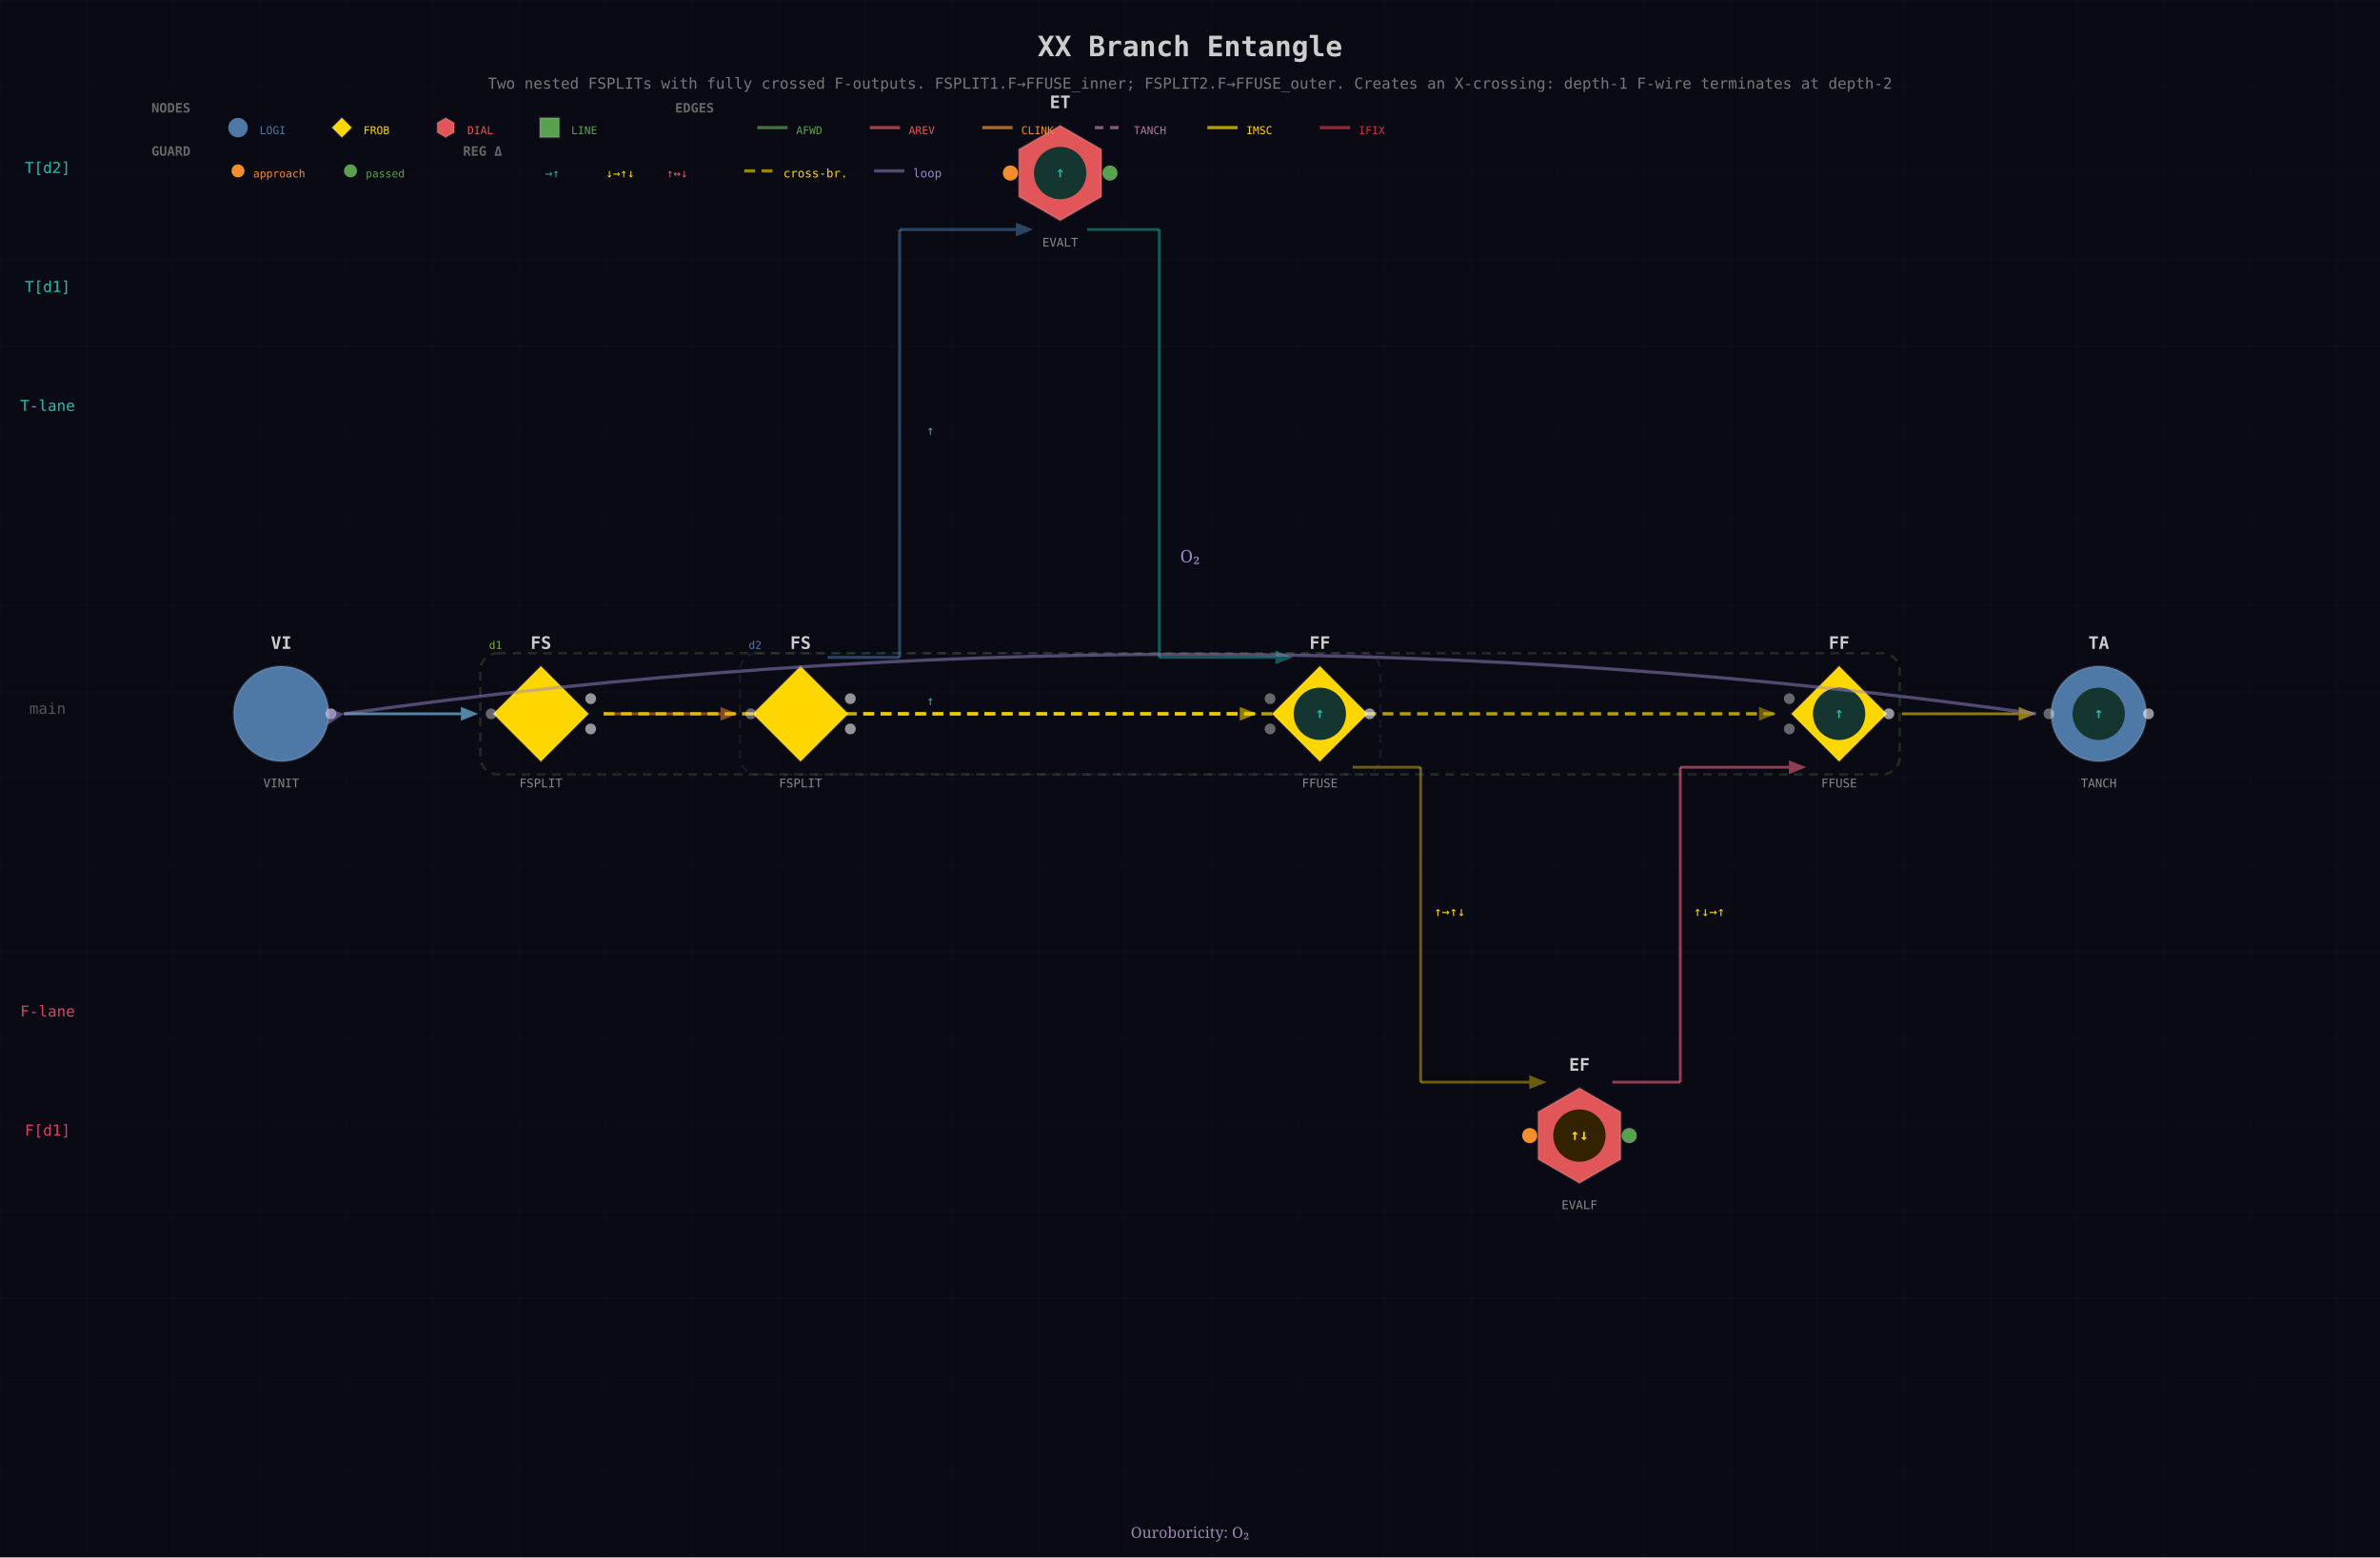
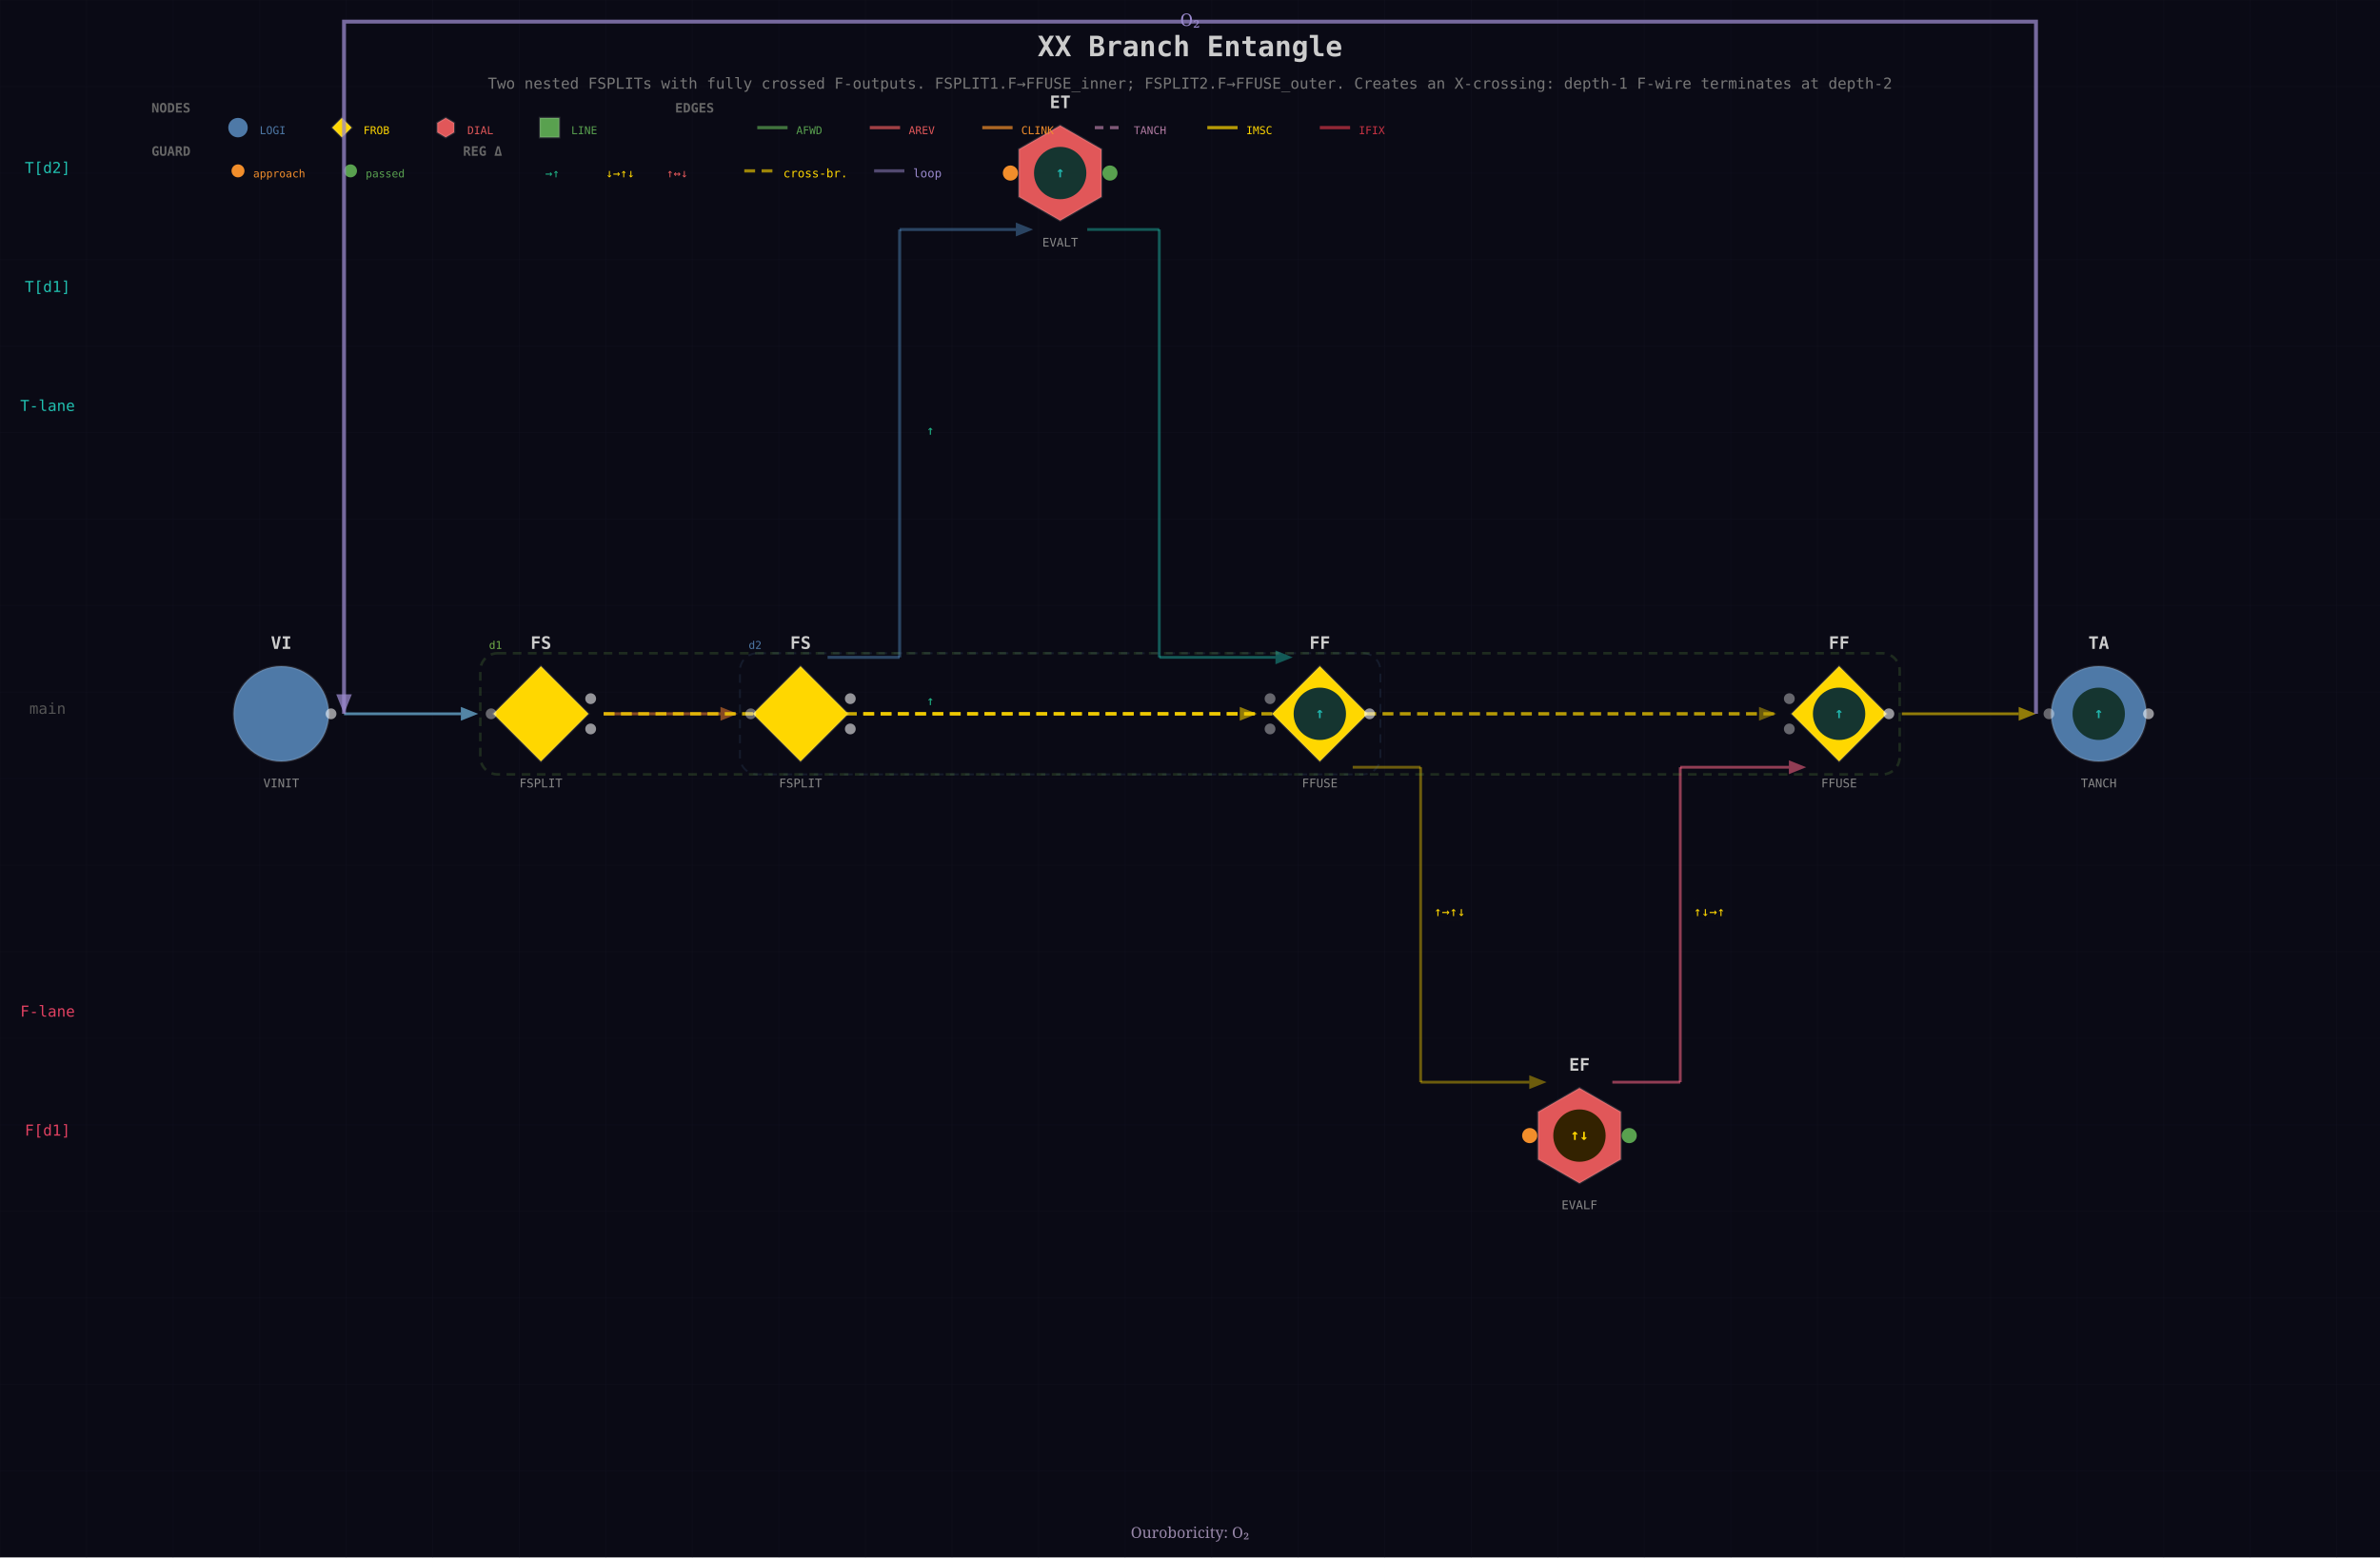
<svg xmlns="http://www.w3.org/2000/svg" viewBox="0 0 1100 720">
  <rect width="1100" height="720" fill="#0a0a15" />
  <line x1="0.0" y1="0.0" x2="0.0" y2="720.0" stroke="#151525" stroke-width="0.4" opacity="0.25" />
  <line x1="40.0" y1="0.0" x2="40.0" y2="720.0" stroke="#151525" stroke-width="0.4" opacity="0.25" />
  <line x1="80.0" y1="0.0" x2="80.0" y2="720.0" stroke="#151525" stroke-width="0.4" opacity="0.25" />
  <line x1="120.0" y1="0.0" x2="120.0" y2="720.0" stroke="#151525" stroke-width="0.4" opacity="0.25" />
  <line x1="160.0" y1="0.0" x2="160.0" y2="720.0" stroke="#151525" stroke-width="0.4" opacity="0.25" />
  <line x1="200.0" y1="0.0" x2="200.0" y2="720.0" stroke="#151525" stroke-width="0.4" opacity="0.25" />
  <line x1="240.0" y1="0.0" x2="240.0" y2="720.0" stroke="#151525" stroke-width="0.4" opacity="0.25" />
  <line x1="280.0" y1="0.0" x2="280.0" y2="720.0" stroke="#151525" stroke-width="0.4" opacity="0.25" />
  <line x1="320.0" y1="0.0" x2="320.0" y2="720.0" stroke="#151525" stroke-width="0.4" opacity="0.25" />
  <line x1="360.0" y1="0.0" x2="360.0" y2="720.0" stroke="#151525" stroke-width="0.4" opacity="0.25" />
  <line x1="400.0" y1="0.0" x2="400.0" y2="720.0" stroke="#151525" stroke-width="0.4" opacity="0.25" />
  <line x1="440.0" y1="0.0" x2="440.0" y2="720.0" stroke="#151525" stroke-width="0.4" opacity="0.25" />
  <line x1="480.0" y1="0.0" x2="480.0" y2="720.0" stroke="#151525" stroke-width="0.4" opacity="0.25" />
  <line x1="520.0" y1="0.0" x2="520.0" y2="720.0" stroke="#151525" stroke-width="0.4" opacity="0.25" />
  <line x1="560.0" y1="0.0" x2="560.0" y2="720.0" stroke="#151525" stroke-width="0.4" opacity="0.25" />
  <line x1="600.0" y1="0.0" x2="600.0" y2="720.0" stroke="#151525" stroke-width="0.4" opacity="0.25" />
  <line x1="640.0" y1="0.0" x2="640.0" y2="720.0" stroke="#151525" stroke-width="0.4" opacity="0.25" />
  <line x1="680.0" y1="0.0" x2="680.0" y2="720.0" stroke="#151525" stroke-width="0.4" opacity="0.25" />
  <line x1="720.0" y1="0.0" x2="720.0" y2="720.0" stroke="#151525" stroke-width="0.4" opacity="0.25" />
  <line x1="760.0" y1="0.0" x2="760.0" y2="720.0" stroke="#151525" stroke-width="0.4" opacity="0.25" />
  <line x1="800.0" y1="0.0" x2="800.0" y2="720.0" stroke="#151525" stroke-width="0.4" opacity="0.25" />
  <line x1="840.0" y1="0.0" x2="840.0" y2="720.0" stroke="#151525" stroke-width="0.4" opacity="0.25" />
  <line x1="880.0" y1="0.0" x2="880.0" y2="720.0" stroke="#151525" stroke-width="0.4" opacity="0.25" />
  <line x1="920.0" y1="0.0" x2="920.0" y2="720.0" stroke="#151525" stroke-width="0.4" opacity="0.25" />
  <line x1="960.0" y1="0.0" x2="960.0" y2="720.0" stroke="#151525" stroke-width="0.4" opacity="0.25" />
  <line x1="1000.0" y1="0.0" x2="1000.0" y2="720.0" stroke="#151525" stroke-width="0.4" opacity="0.25" />
  <line x1="1040.0" y1="0.0" x2="1040.0" y2="720.0" stroke="#151525" stroke-width="0.4" opacity="0.25" />
  <line x1="1080.0" y1="0.0" x2="1080.0" y2="720.0" stroke="#151525" stroke-width="0.4" opacity="0.25" />
  <line x1="0.0" y1="0.0" x2="1100.0" y2="0.0" stroke="#151525" stroke-width="0.4" opacity="0.25" />
  <line x1="0.0" y1="40.0" x2="1100.0" y2="40.0" stroke="#151525" stroke-width="0.4" opacity="0.25" />
  <line x1="0.0" y1="80.0" x2="1100.0" y2="80.0" stroke="#151525" stroke-width="0.4" opacity="0.25" />
  <line x1="0.0" y1="120.0" x2="1100.0" y2="120.0" stroke="#151525" stroke-width="0.4" opacity="0.25" />
  <line x1="0.0" y1="160.0" x2="1100.0" y2="160.0" stroke="#151525" stroke-width="0.4" opacity="0.25" />
  <line x1="0.0" y1="200.0" x2="1100.0" y2="200.0" stroke="#151525" stroke-width="0.4" opacity="0.25" />
  <line x1="0.0" y1="240.0" x2="1100.0" y2="240.0" stroke="#151525" stroke-width="0.4" opacity="0.25" />
  <line x1="0.0" y1="280.0" x2="1100.0" y2="280.0" stroke="#151525" stroke-width="0.4" opacity="0.25" />
  <line x1="0.0" y1="320.0" x2="1100.0" y2="320.0" stroke="#151525" stroke-width="0.4" opacity="0.25" />
  <line x1="0.0" y1="360.0" x2="1100.0" y2="360.0" stroke="#151525" stroke-width="0.4" opacity="0.25" />
  <line x1="0.0" y1="400.0" x2="1100.0" y2="400.0" stroke="#151525" stroke-width="0.4" opacity="0.25" />
  <line x1="0.0" y1="440.0" x2="1100.0" y2="440.0" stroke="#151525" stroke-width="0.4" opacity="0.25" />
  <line x1="0.0" y1="480.0" x2="1100.0" y2="480.0" stroke="#151525" stroke-width="0.4" opacity="0.25" />
  <line x1="0.0" y1="520.0" x2="1100.0" y2="520.0" stroke="#151525" stroke-width="0.4" opacity="0.25" />
  <line x1="0.0" y1="560.0" x2="1100.0" y2="560.0" stroke="#151525" stroke-width="0.4" opacity="0.25" />
  <line x1="0.0" y1="600.0" x2="1100.0" y2="600.0" stroke="#151525" stroke-width="0.4" opacity="0.25" />
  <line x1="0.0" y1="640.0" x2="1100.0" y2="640.0" stroke="#151525" stroke-width="0.4" opacity="0.25" />
  <line x1="0.0" y1="680.0" x2="1100.0" y2="680.0" stroke="#151525" stroke-width="0.4" opacity="0.25" />
  <text x="550.0" y="26.0" fill="#cccccc" font-size="13" text-anchor="middle" font-family="monospace" font-weight="bold">XX Branch Entangle</text>
  <text x="550.0" y="41.0" fill="#777" font-size="7" text-anchor="middle" font-family="monospace">Two nested FSPLITs with fully crossed F-outputs. FSPLIT1.F→FFUSE_inner; FSPLIT2.F→FFUSE_outer. Creates an X-crossing: depth-1 F-wire terminates at depth-2 </text>
  <text x="22.0" y="190.0" fill="#20c0b0" font-size="7" text-anchor="middle" font-family="monospace">T-lane</text>
  <text x="22.0" y="135.0" fill="#20c0b0" font-size="7" text-anchor="middle" font-family="monospace">T[d1]</text>
  <text x="22.0" y="80.0" fill="#20c0b0" font-size="7" text-anchor="middle" font-family="monospace">T[d2]</text>
  <text x="22.0" y="470.0" fill="#e04060" font-size="7" text-anchor="middle" font-family="monospace">F-lane</text>
  <text x="22.0" y="525.0" fill="#e04060" font-size="7" text-anchor="middle" font-family="monospace">F[d1]</text>
  <text x="22.0" y="330.0" fill="#555" font-size="7" text-anchor="middle" font-family="monospace">main</text>
  <line x1="159.0" y1="330.0" x2="213.0" y2="330.0" stroke="#6baed6" stroke-width="1.3" opacity="0.75" />
  <polygon points="221.0,330.0 213.0,333.2 213.0,326.8" fill="#6baed6" opacity="0.75" />
  <line x1="279.0" y1="330.0" x2="333.0" y2="330.0" stroke="#ed7d31" stroke-width="1.4" opacity="0.55" />
  <polygon points="341.0,330.0 333.0,333.2 333.0,326.8" fill="#ed7d31" opacity="0.55" />
  <line x1="279.0" y1="330.0" x2="573.0" y2="330.0" stroke="#ffd700" stroke-width="1.5" opacity="0.55" stroke-dasharray="5,3" />
  <polygon points="581.0,330.0 573.0,333.2 573.0,326.8" fill="#ffd700" opacity="0.55" />
  <line x1="279.0" y1="330.0" x2="581.0" y2="330.0" stroke="#ffd700" stroke-width="1.5" opacity="0.5" stroke-dasharray="5,3" />
  <rect x="428.0" y="318.0" width="4.0" height="10" fill="#0a0a15" opacity="0.7" rx="3" />
  <text x="430.0" y="326.0" fill="#20b888" font-size="6" text-anchor="middle" font-family="monospace">↑</text>
  <line x1="382.5" y1="303.9" x2="415.8" y2="303.9" stroke="#5b9bd5" stroke-width="1.4" opacity="0.4" />
  <line x1="415.8" y1="303.9" x2="415.8" y2="106.1" stroke="#5b9bd5" stroke-width="1.4" opacity="0.4" />
  <line x1="415.8" y1="106.1" x2="469.5" y2="106.1" stroke="#5b9bd5" stroke-width="1.4" opacity="0.4" />
  <polygon points="477.5,106.1 469.5,109.3 469.5,102.9" fill="#5b9bd5" opacity="0.4" />
  <rect x="428.0" y="193.0" width="4.0" height="10" fill="#0a0a15" opacity="0.7" rx="3" />
  <text x="430.0" y="201.0" fill="#20b888" font-size="6" text-anchor="middle" font-family="monospace">↑</text>
  <line x1="399.0" y1="330.0" x2="813.0" y2="330.0" stroke="#ffd700" stroke-width="1.5" opacity="0.4" stroke-dasharray="5,3" />
  <polygon points="821.0,330.0 813.0,333.2 813.0,326.8" fill="#ffd700" opacity="0.4" />
  <line x1="399.0" y1="330.0" x2="821.0" y2="330.0" stroke="#ffd700" stroke-width="1.5" opacity="0.5" stroke-dasharray="5,3" />
  <rect x="608.0" y="318.0" width="4.0" height="10" fill="#0a0a15" opacity="0.7" rx="3" />
  <text x="610.0" y="326.0" fill="#20b888" font-size="6" text-anchor="middle" font-family="monospace">↑</text>
  <line x1="502.5" y1="106.1" x2="535.8" y2="106.1" stroke="#20d0b8" stroke-width="1.3" opacity="0.4" />
  <line x1="535.8" y1="106.1" x2="535.8" y2="303.9" stroke="#20d0b8" stroke-width="1.3" opacity="0.4" />
  <line x1="535.8" y1="303.9" x2="589.5" y2="303.9" stroke="#20d0b8" stroke-width="1.3" opacity="0.4" />
  <polygon points="597.5,303.9 589.5,307.1 589.5,300.7" fill="#20d0b8" opacity="0.4" />
  <line x1="625.2" y1="354.7" x2="656.6" y2="354.7" stroke="#ffd700" stroke-width="1.3" opacity="0.4" />
  <line x1="656.6" y1="354.7" x2="656.6" y2="500.3" stroke="#ffd700" stroke-width="1.3" opacity="0.4" />
  <line x1="656.6" y1="500.3" x2="706.8" y2="500.3" stroke="#ffd700" stroke-width="1.3" opacity="0.4" />
  <polygon points="714.8,500.3 706.8,503.5 706.8,497.1" fill="#ffd700" opacity="0.4" />
  <rect x="662.0" y="415.5" width="16.0" height="10" fill="#0a0a15" opacity="0.7" rx="3" />
  <text x="670.0" y="423.5" fill="#ffd700" font-size="6" text-anchor="middle" font-family="monospace">↑→↑↓</text>
  <line x1="745.2" y1="500.3" x2="776.6" y2="500.3" stroke="#ff6688" stroke-width="1.3" opacity="0.55" />
  <line x1="776.6" y1="500.3" x2="776.6" y2="354.7" stroke="#ff6688" stroke-width="1.3" opacity="0.55" />
  <line x1="776.6" y1="354.7" x2="826.8" y2="354.7" stroke="#ff6688" stroke-width="1.3" opacity="0.55" />
  <polygon points="834.8,354.7 826.8,357.9 826.8,351.5" fill="#ff6688" opacity="0.55" />
  <rect x="782.0" y="415.5" width="16.0" height="10" fill="#0a0a15" opacity="0.7" rx="3" />
  <text x="790.0" y="423.5" fill="#ffd700" font-size="6" text-anchor="middle" font-family="monospace">↑↓→↑</text>
  <line x1="879.0" y1="330.0" x2="933.0" y2="330.0" stroke="#ffd700" stroke-width="1.3" opacity="0.55" />
  <polygon points="941.0,330.0 933.0,333.2 933.0,326.8" fill="#ffd700" opacity="0.55" />
  <circle cx="130.0" cy="330.0" r="22.0" fill="#4e79a7" stroke="#ffffff20" stroke-width="1.0" />
  <text x="130.0" y="300.0" fill="#cccccc" font-size="8" text-anchor="middle" font-family="monospace" font-weight="bold">VI</text>
  <text x="130.0" y="364.0" fill="#888" font-size="5.5" text-anchor="middle" font-family="monospace">VINIT</text>
  <circle cx="153.0" cy="330.0" r="2.5" fill="#ffffff90" stroke-width="0" />
  <polygon points="250.0,308.0 272.0,330 250.0,352.0 228.0,330" fill="#ffd700" stroke="#ffffff20" stroke-width="1.0" />
  <text x="250.0" y="300.0" fill="#cccccc" font-size="8" text-anchor="middle" font-family="monospace" font-weight="bold">FS</text>
  <text x="250.0" y="364.0" fill="#888" font-size="5.5" text-anchor="middle" font-family="monospace">FSPLIT</text>
  <circle cx="227.0" cy="330.0" r="2.5" fill="#ffffff60" stroke-width="0" />
  <circle cx="273.0" cy="323.0" r="2.5" fill="#ffffff90" stroke-width="0" />
  <circle cx="273.0" cy="337.0" r="2.5" fill="#ffffff90" stroke-width="0" />
  <polygon points="370.0,308.0 392.0,330 370.0,352.0 348.0,330" fill="#ffd700" stroke="#ffffff20" stroke-width="1.0" />
  <text x="370.0" y="300.0" fill="#cccccc" font-size="8" text-anchor="middle" font-family="monospace" font-weight="bold">FS</text>
  <text x="370.0" y="364.0" fill="#888" font-size="5.5" text-anchor="middle" font-family="monospace">FSPLIT</text>
  <circle cx="347.0" cy="330.0" r="2.5" fill="#ffffff60" stroke-width="0" />
  <circle cx="393.0" cy="323.0" r="2.5" fill="#ffffff90" stroke-width="0" />
  <circle cx="393.0" cy="337.0" r="2.5" fill="#ffffff90" stroke-width="0" />
  <polygon points="509.1,91.0 490.0,102.0 470.9,91.0 470.9,69.0 490.0,58.0 509.1,69.0" fill="#e15759" stroke="#ffffff20" stroke-width="1.0" />
  <circle cx="490.0" cy="80.0" r="12.1" fill="#153530" stroke-width="0" />
  <text x="490.0" y="82.0" fill="#20b2aa" font-size="7" text-anchor="middle" font-family="monospace" font-weight="bold">↑</text>
  <text x="490.0" y="50.0" fill="#cccccc" font-size="8" text-anchor="middle" font-family="monospace" font-weight="bold">ET</text>
  <text x="490.0" y="114.0" fill="#888" font-size="5.5" text-anchor="middle" font-family="monospace">EVALT</text>
  <circle cx="467.0" cy="80.0" r="3.5" fill="#f28e2b" stroke-width="0.8" />
  <circle cx="513.0" cy="80.0" r="3.5" fill="#59a14f" stroke-width="0.9" />
  <polygon points="610.0,308.0 632.0,330 610.0,352.0 588.0,330" fill="#ffd700" stroke="#ffffff20" stroke-width="1.0" />
  <circle cx="610.0" cy="330.0" r="12.1" fill="#153530" stroke-width="0" />
  <text x="610.0" y="332.0" fill="#20b2aa" font-size="7" text-anchor="middle" font-family="monospace" font-weight="bold">↑</text>
  <text x="610.0" y="300.0" fill="#cccccc" font-size="8" text-anchor="middle" font-family="monospace" font-weight="bold">FF</text>
  <text x="610.0" y="364.0" fill="#888" font-size="5.5" text-anchor="middle" font-family="monospace">FFUSE</text>
  <circle cx="587.0" cy="323.0" r="2.5" fill="#ffffff60" stroke-width="0" />
  <circle cx="587.0" cy="337.0" r="2.5" fill="#ffffff60" stroke-width="0" />
  <circle cx="633.0" cy="330.0" r="2.5" fill="#ffffff90" stroke-width="0" />
  <polygon points="749.1,536.0 730.0,547.0 710.9,536.0 710.9,514.0 730.0,503.0 749.1,514.0" fill="#e15759" stroke="#ffffff20" stroke-width="1.0" />
  <circle cx="730.0" cy="525.0" r="12.1" fill="#332200" stroke-width="0" />
  <text x="730.0" y="527.0" fill="#ffd700" font-size="7" text-anchor="middle" font-family="monospace" font-weight="bold">↑↓</text>
  <text x="730.0" y="495.0" fill="#cccccc" font-size="8" text-anchor="middle" font-family="monospace" font-weight="bold">EF</text>
  <text x="730.0" y="559.0" fill="#888" font-size="5.5" text-anchor="middle" font-family="monospace">EVALF</text>
  <circle cx="707.0" cy="525.0" r="3.5" fill="#f28e2b" stroke-width="0.8" />
  <circle cx="753.0" cy="525.0" r="3.5" fill="#59a14f" stroke-width="0.9" />
  <polygon points="850.0,308.0 872.0,330 850.0,352.0 828.0,330" fill="#ffd700" stroke="#ffffff20" stroke-width="1.0" />
  <circle cx="850.0" cy="330.0" r="12.1" fill="#153530" stroke-width="0" />
  <text x="850.0" y="332.0" fill="#20b2aa" font-size="7" text-anchor="middle" font-family="monospace" font-weight="bold">↑</text>
  <text x="850.0" y="300.0" fill="#cccccc" font-size="8" text-anchor="middle" font-family="monospace" font-weight="bold">FF</text>
  <text x="850.0" y="364.0" fill="#888" font-size="5.5" text-anchor="middle" font-family="monospace">FFUSE</text>
  <circle cx="827.0" cy="323.0" r="2.5" fill="#ffffff60" stroke-width="0" />
  <circle cx="827.0" cy="337.0" r="2.5" fill="#ffffff60" stroke-width="0" />
  <circle cx="873.0" cy="330.0" r="2.5" fill="#ffffff90" stroke-width="0" />
  <circle cx="970.0" cy="330.0" r="22.0" fill="#4e79a7" stroke="#ffffff20" stroke-width="1.0" />
  <circle cx="970.0" cy="330.0" r="12.1" fill="#153530" stroke-width="0" />
  <text x="970.0" y="332.0" fill="#20b2aa" font-size="7" text-anchor="middle" font-family="monospace" font-weight="bold">↑</text>
  <text x="970.0" y="300.0" fill="#cccccc" font-size="8" text-anchor="middle" font-family="monospace" font-weight="bold">TA</text>
  <text x="970.0" y="364.0" fill="#888" font-size="5.5" text-anchor="middle" font-family="monospace">TANCH</text>
  <circle cx="947.0" cy="330.0" r="2.5" fill="#ffffff60" stroke-width="0" />
  <circle cx="993.0" cy="330.0" r="2.5" fill="#ffffff90" stroke-width="0" />
-   <path d="M941.0,330.0 Q550.0,275.0 159.0,330.0" fill="none" stroke="#9988cc" stroke-width="1.5" opacity="0.5" />
-   <polygon points="159.0,330.0 150.5,327.2 151.6,335.1" fill="#9988cc" opacity="0.5" />
-   <text x="550.0" y="260.0" fill="#9988cc" font-size="8" text-anchor="middle" font-family="serif">O₂</text>
  <text x="550.0" y="711.0" fill="#9988aa" font-size="7" text-anchor="middle" font-family="serif">Ouroboricity: O₂</text>
  <text x="70.0" y="52.0" fill="#666" font-size="6" text-anchor="start" font-family="monospace" font-weight="bold">NODES</text>
  <circle cx="110.0" cy="59.0" r="4.5" fill="#4e79a7" stroke-width="0" />
  <text x="120.0" y="62.0" fill="#4e79a7" font-size="5" text-anchor="start" font-family="monospace">LOGI</text>
  <polygon points="158,54.5 162.5,59 158,63.5 153.5,59" fill="#ffd700" stroke="#ffffff20" stroke-width="1.0" />
  <text x="168.0" y="62.0" fill="#ffd700" font-size="5" text-anchor="start" font-family="monospace">FROB</text>
  <polygon points="209.9,61.2 206.0,63.5 202.1,61.2 202.1,56.8 206.0,54.5 209.9,56.8" fill="#e15759" stroke="#ffffff20" stroke-width="1.0" />
  <text x="216.0" y="62.0" fill="#e15759" font-size="5" text-anchor="start" font-family="monospace">DIAL</text>
  <rect x="249.5" y="54.5" width="9.0" height="9.0" fill="#59a14f" stroke="#ffffff20" stroke-width="1.0" />
  <text x="264.0" y="62.0" fill="#59a14f" font-size="5" text-anchor="start" font-family="monospace">LINE</text>
  <text x="312.0" y="52.0" fill="#666" font-size="6" text-anchor="start" font-family="monospace" font-weight="bold">EDGES</text>
  <line x1="350.0" y1="59.0" x2="364.0" y2="59.0" stroke="#59a14f" stroke-width="1.5" opacity="0.7" />
  <text x="368.0" y="62.0" fill="#59a14f" font-size="5" text-anchor="start" font-family="monospace">AFWD</text>
  <line x1="402.0" y1="59.0" x2="416.0" y2="59.0" stroke="#e15759" stroke-width="1.5" opacity="0.7" />
  <text x="420.0" y="62.0" fill="#e15759" font-size="5" text-anchor="start" font-family="monospace">AREV</text>
  <line x1="454.0" y1="59.0" x2="468.0" y2="59.0" stroke="#f28e2b" stroke-width="1.5" opacity="0.7" />
  <text x="472.0" y="62.0" fill="#f28e2b" font-size="5" text-anchor="start" font-family="monospace">CLINK</text>
  <line x1="506.0" y1="59.0" x2="520.0" y2="59.0" stroke="#b07aa1" stroke-width="1.5" opacity="0.7" stroke-dasharray="4,3" />
  <text x="524.0" y="62.0" fill="#b07aa1" font-size="5" text-anchor="start" font-family="monospace">TANCH</text>
  <line x1="558.0" y1="59.0" x2="572.0" y2="59.0" stroke="#ffd700" stroke-width="1.5" opacity="0.7" />
  <text x="576.0" y="62.0" fill="#ffd700" font-size="5" text-anchor="start" font-family="monospace">IMSC</text>
  <line x1="610.0" y1="59.0" x2="624.0" y2="59.0" stroke="#cc3344" stroke-width="1.5" opacity="0.7" />
  <text x="628.0" y="62.0" fill="#cc3344" font-size="5" text-anchor="start" font-family="monospace">IFIX</text>
  <text x="70.0" y="72.0" fill="#666" font-size="6" text-anchor="start" font-family="monospace" font-weight="bold">GUARD</text>
  <circle cx="110.0" cy="79.0" r="3.0" fill="#f28e2b" stroke-width="0.8" />
  <text x="117.0" y="82.0" fill="#f28e2b" font-size="5" text-anchor="start" font-family="monospace">approach</text>
  <circle cx="162.0" cy="79.0" r="3.0" fill="#59a14f" stroke-width="0.9" />
  <text x="169.0" y="82.0" fill="#59a14f" font-size="5" text-anchor="start" font-family="monospace">passed</text>
  <text x="214.0" y="72.0" fill="#666" font-size="6" text-anchor="start" font-family="monospace" font-weight="bold">REG Δ</text>
  <text x="252.0" y="82.0" fill="#20b888" font-size="5.5" text-anchor="start" font-family="monospace">→↑</text>
  <text x="280.0" y="82.0" fill="#ffd700" font-size="5.5" text-anchor="start" font-family="monospace">↓→↑↓</text>
  <text x="308.0" y="82.0" fill="#e15759" font-size="5.5" text-anchor="start" font-family="monospace">↑↔↓</text>
  <line x1="344.0" y1="79.0" x2="358.0" y2="79.0" stroke="#ffd700" stroke-width="1.5" opacity="0.6" stroke-dasharray="5,3" />
  <text x="362.0" y="82.0" fill="#ffd700" font-size="5.5" text-anchor="start" font-family="monospace">cross-br.</text>
  <line x1="404.0" y1="79.0" x2="418.0" y2="79.0" stroke="#9988cc" stroke-width="1.5" opacity="0.5" />
  <text x="422.0" y="82.0" fill="#9988cc" font-size="5.5" text-anchor="start" font-family="monospace">loop</text>
  <rect x="342.0" y="302" width="296.0" height="56" fill="none" stroke="#4e79a7" stroke-width="0.9" opacity="0.15" rx="8" ry="8" stroke-dasharray="4,3" />
  <text x="346.0" y="300.0" fill="#4e79a7" font-size="5" text-anchor="start" font-family="monospace">d2</text>
  <rect x="222.0" y="302" width="656.0" height="56" fill="none" stroke="#70ad47" stroke-width="1.2" opacity="0.2" rx="8" ry="8" stroke-dasharray="4,3" />
  <text x="226.0" y="300.0" fill="#70ad47" font-size="5" text-anchor="start" font-family="monospace">d1</text>
+   <path d="M941.0,330.0 L941.0,10.0 L159.0,10.0 L159.0,330.0" fill="none" stroke="#9988cc" stroke-width="1.8" opacity="0.75" />
+   <polygon points="159.0,330.0 155.4,321.0 162.6,321.0" fill="#9988cc" opacity="0.75" />
+   <text x="550.0" y="12.0" fill="#9988cc" font-size="8" text-anchor="middle" font-family="serif">O₂</text>
</svg>
